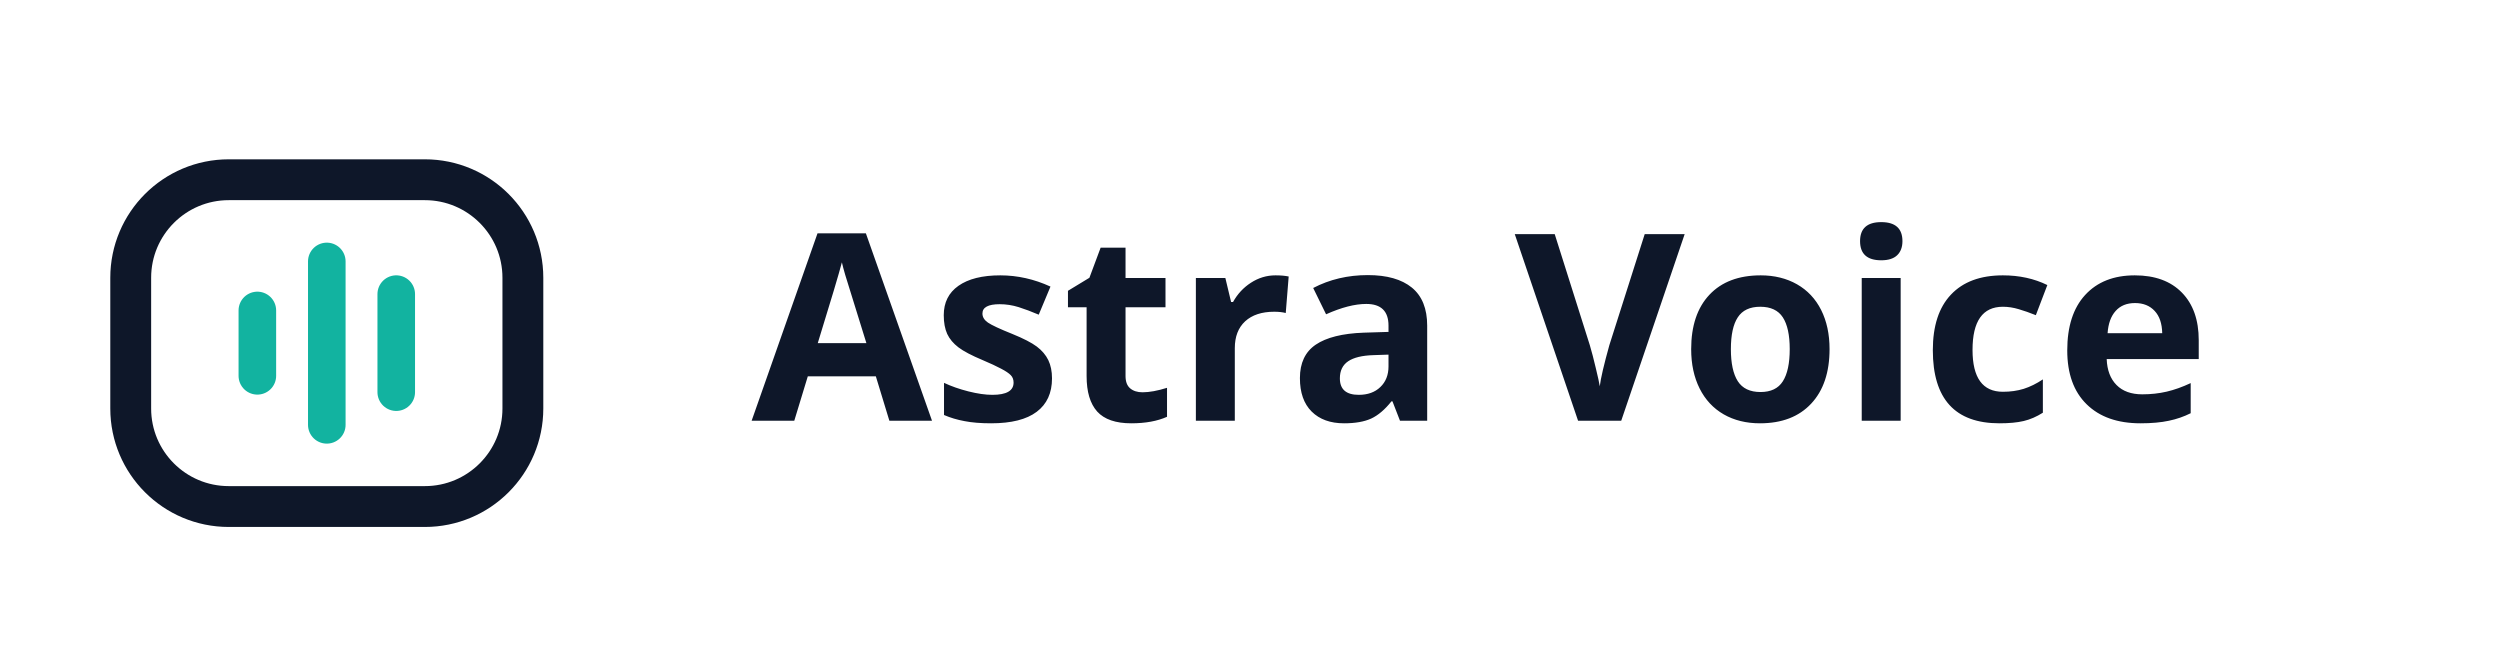
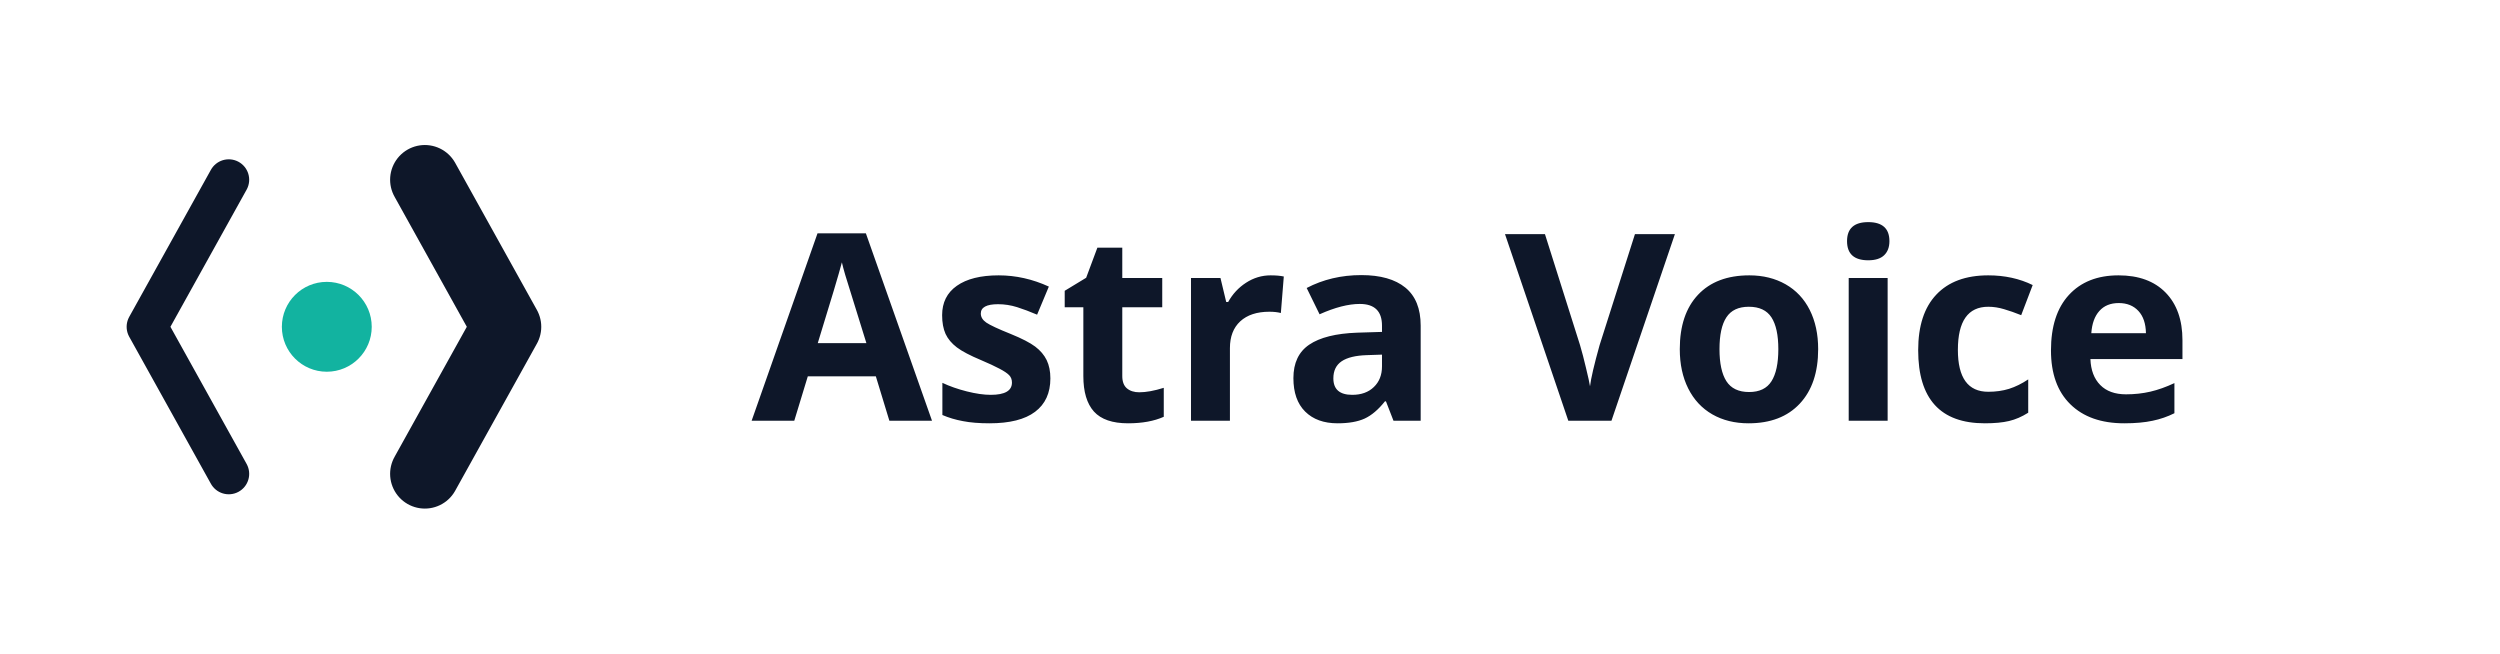
- <svg xmlns="http://www.w3.org/2000/svg" viewBox="0 0 306 80" width="306" height="80" role="img" aria-label="Astra Voice — концепт 03: Клавиша">
+ <svg xmlns="http://www.w3.org/2000/svg" viewBox="0 0 306 80" width="306" height="80" role="img" aria-label="Astra Voice — концепт 01b: Ёлочка">
  <style>
    /* Без CSS-переменных: librsvg (GTK-миниатюры, конвертеры) их не поддерживает
       и акцентные части пропадают. Только литеральные цвета и currentColor. */
    svg   { color:#0E1729; }
    .ink  { fill:none; stroke:currentColor; stroke-linecap:round; stroke-linejoin:round; }
    .acc  { fill:none; stroke:#12B3A0; stroke-linecap:round; stroke-linejoin:round; }
    .accf { fill:#12B3A0; stroke:none; }
    .inkf { fill:currentColor; stroke:none; }
    .wm   { fill:currentColor; stroke:none; }
    @media (prefers-color-scheme: dark) {
      svg { color:#F2F5FA; } .acc { stroke:#2FD9C4; } .accf { fill:#2FD9C4; }
    }
  </style>
  <g class="mark" transform="translate(8,8)">
-     <rect class="ink" stroke-width="5" x="8" y="14" width="48" height="40" rx="12" />
-     <path class="acc" stroke-width="4.6" d="M23.5,30 L23.5,38" />
-     <path class="acc" stroke-width="4.6" d="M32,24 L32,44" />
-     <path class="acc" stroke-width="4.6" d="M40.5,28 L40.5,40" />
+     <path class="ink" stroke-width="5" d="M20,14 L10,32 L20,50" />
+     <path class="ink" stroke-width="8.5" d="M44,14 L54,32 L44,50" />
+     <circle class="accf" cx="32" cy="32" r="5.5" />
  </g>
-   <text class="wm" x="92" y="51.5" font-family="'PT Root UI','PT Astra Sans','Open Sans','Roboto',sans-serif" font-size="32" font-weight="700" letter-spacing="0">Astra Voice</text>
+   <text class="wm" x="92" y="51.5" font-family="'PT Root UI','PT Astra Sans','Open Sans','Roboto',sans-serif" font-size="32" font-weight="700" letter-spacing="-0.2">Astra Voice</text>
</svg>
